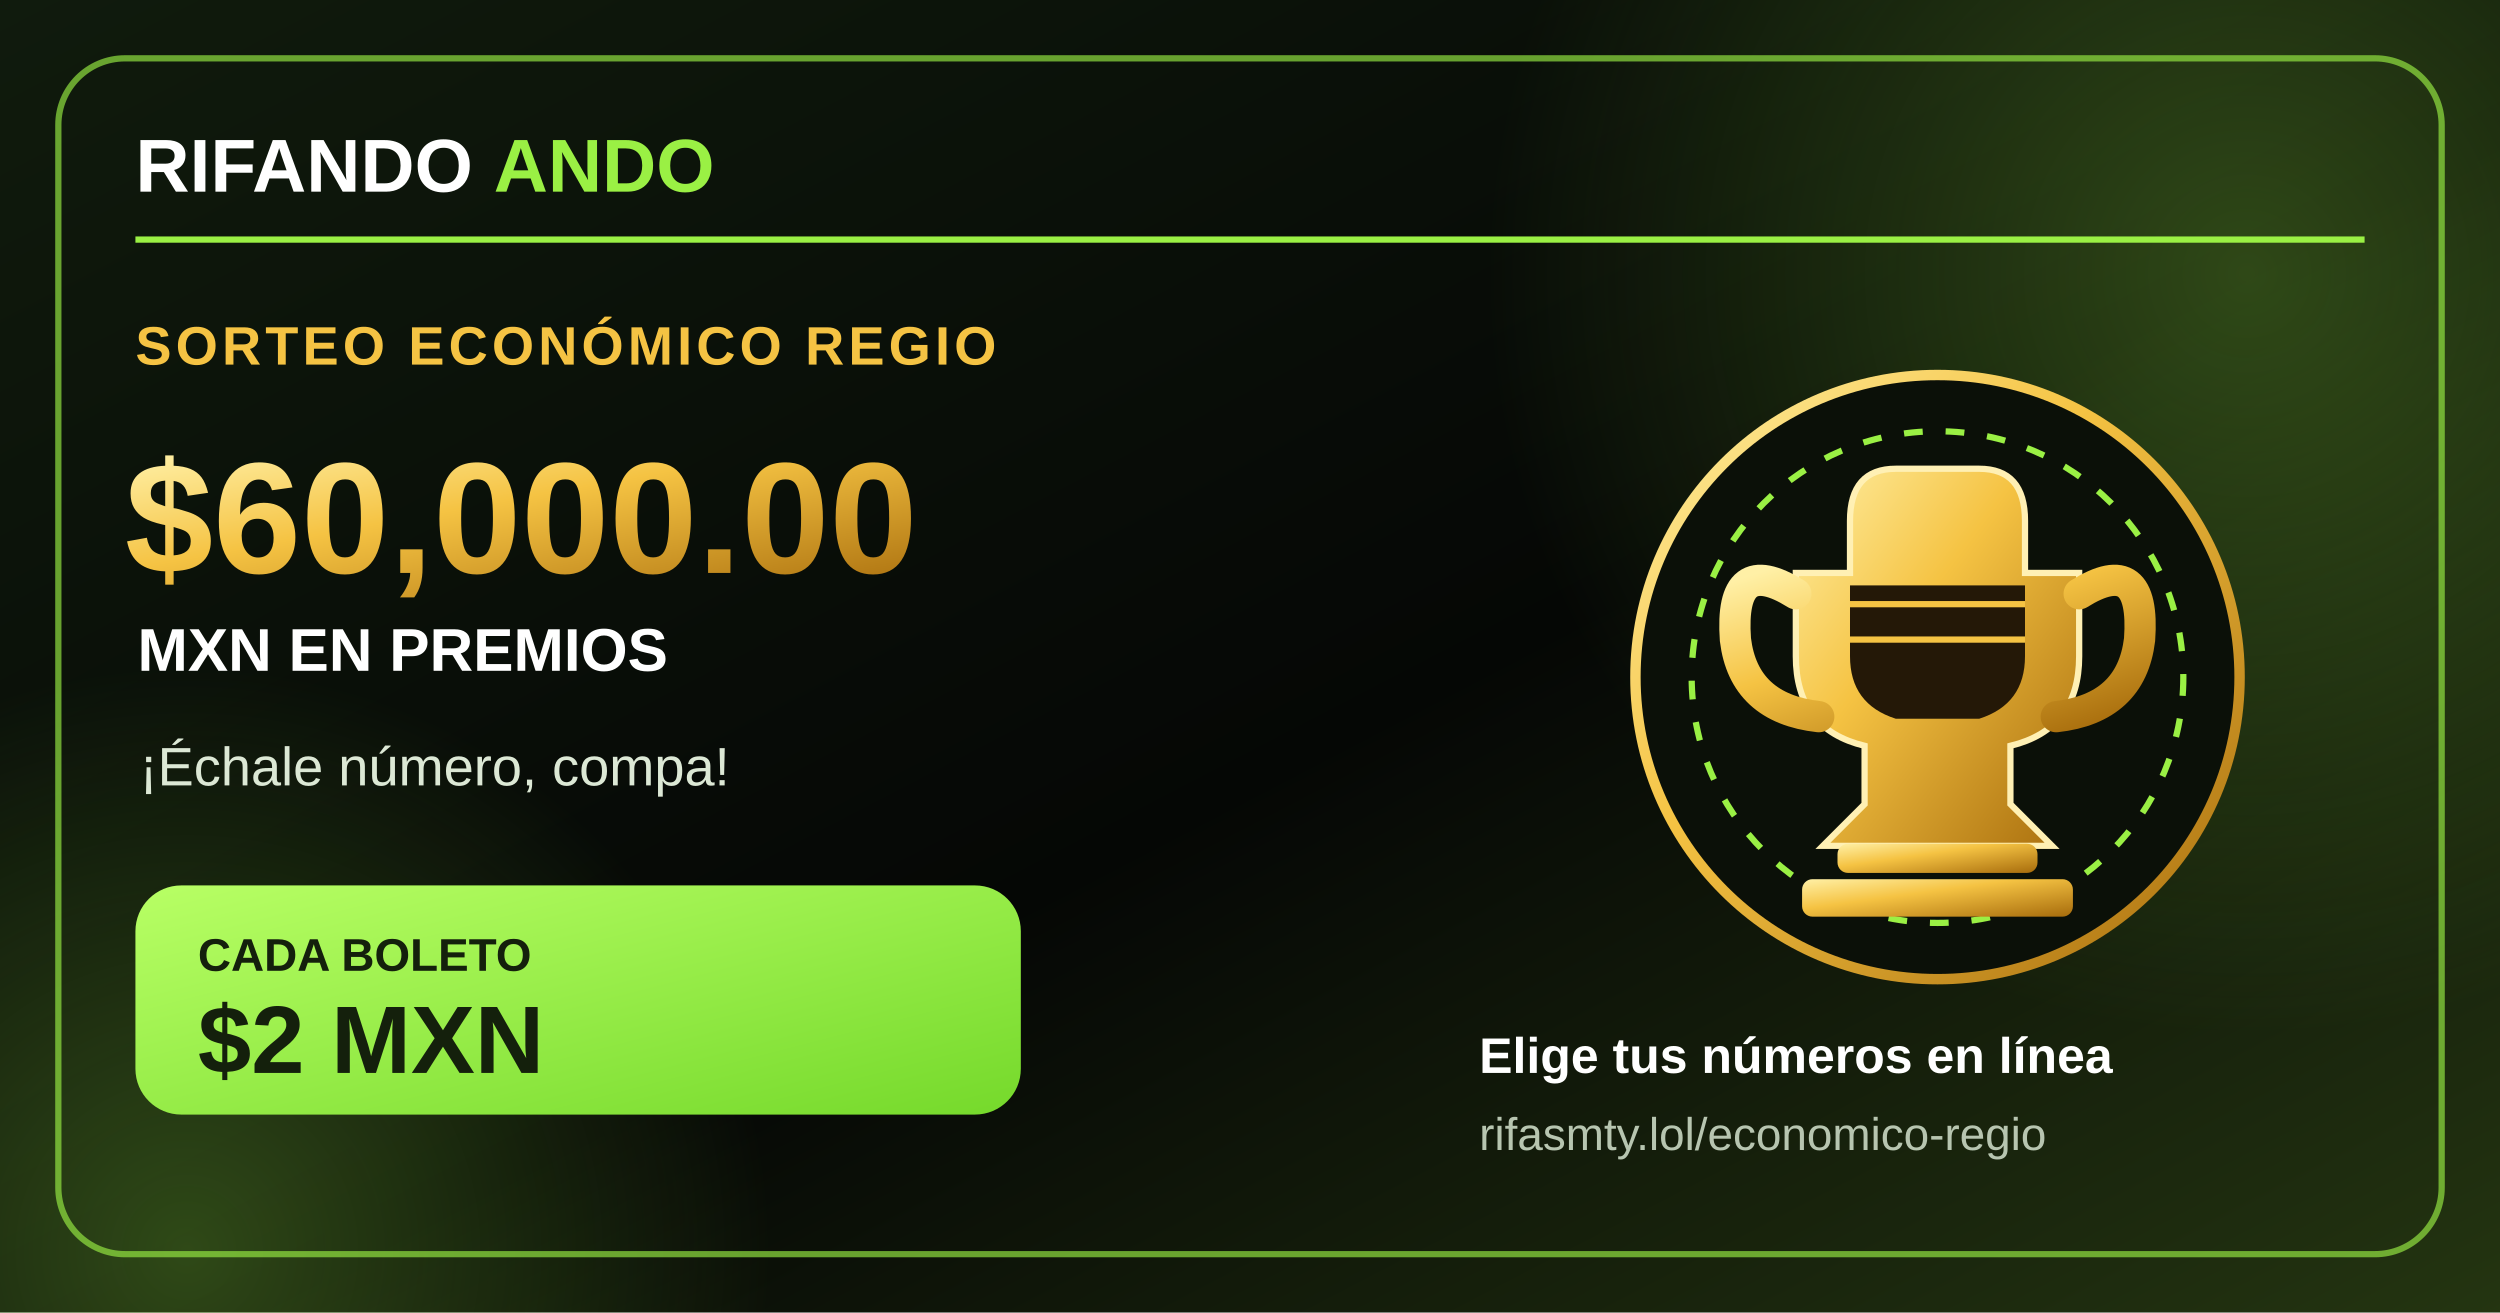
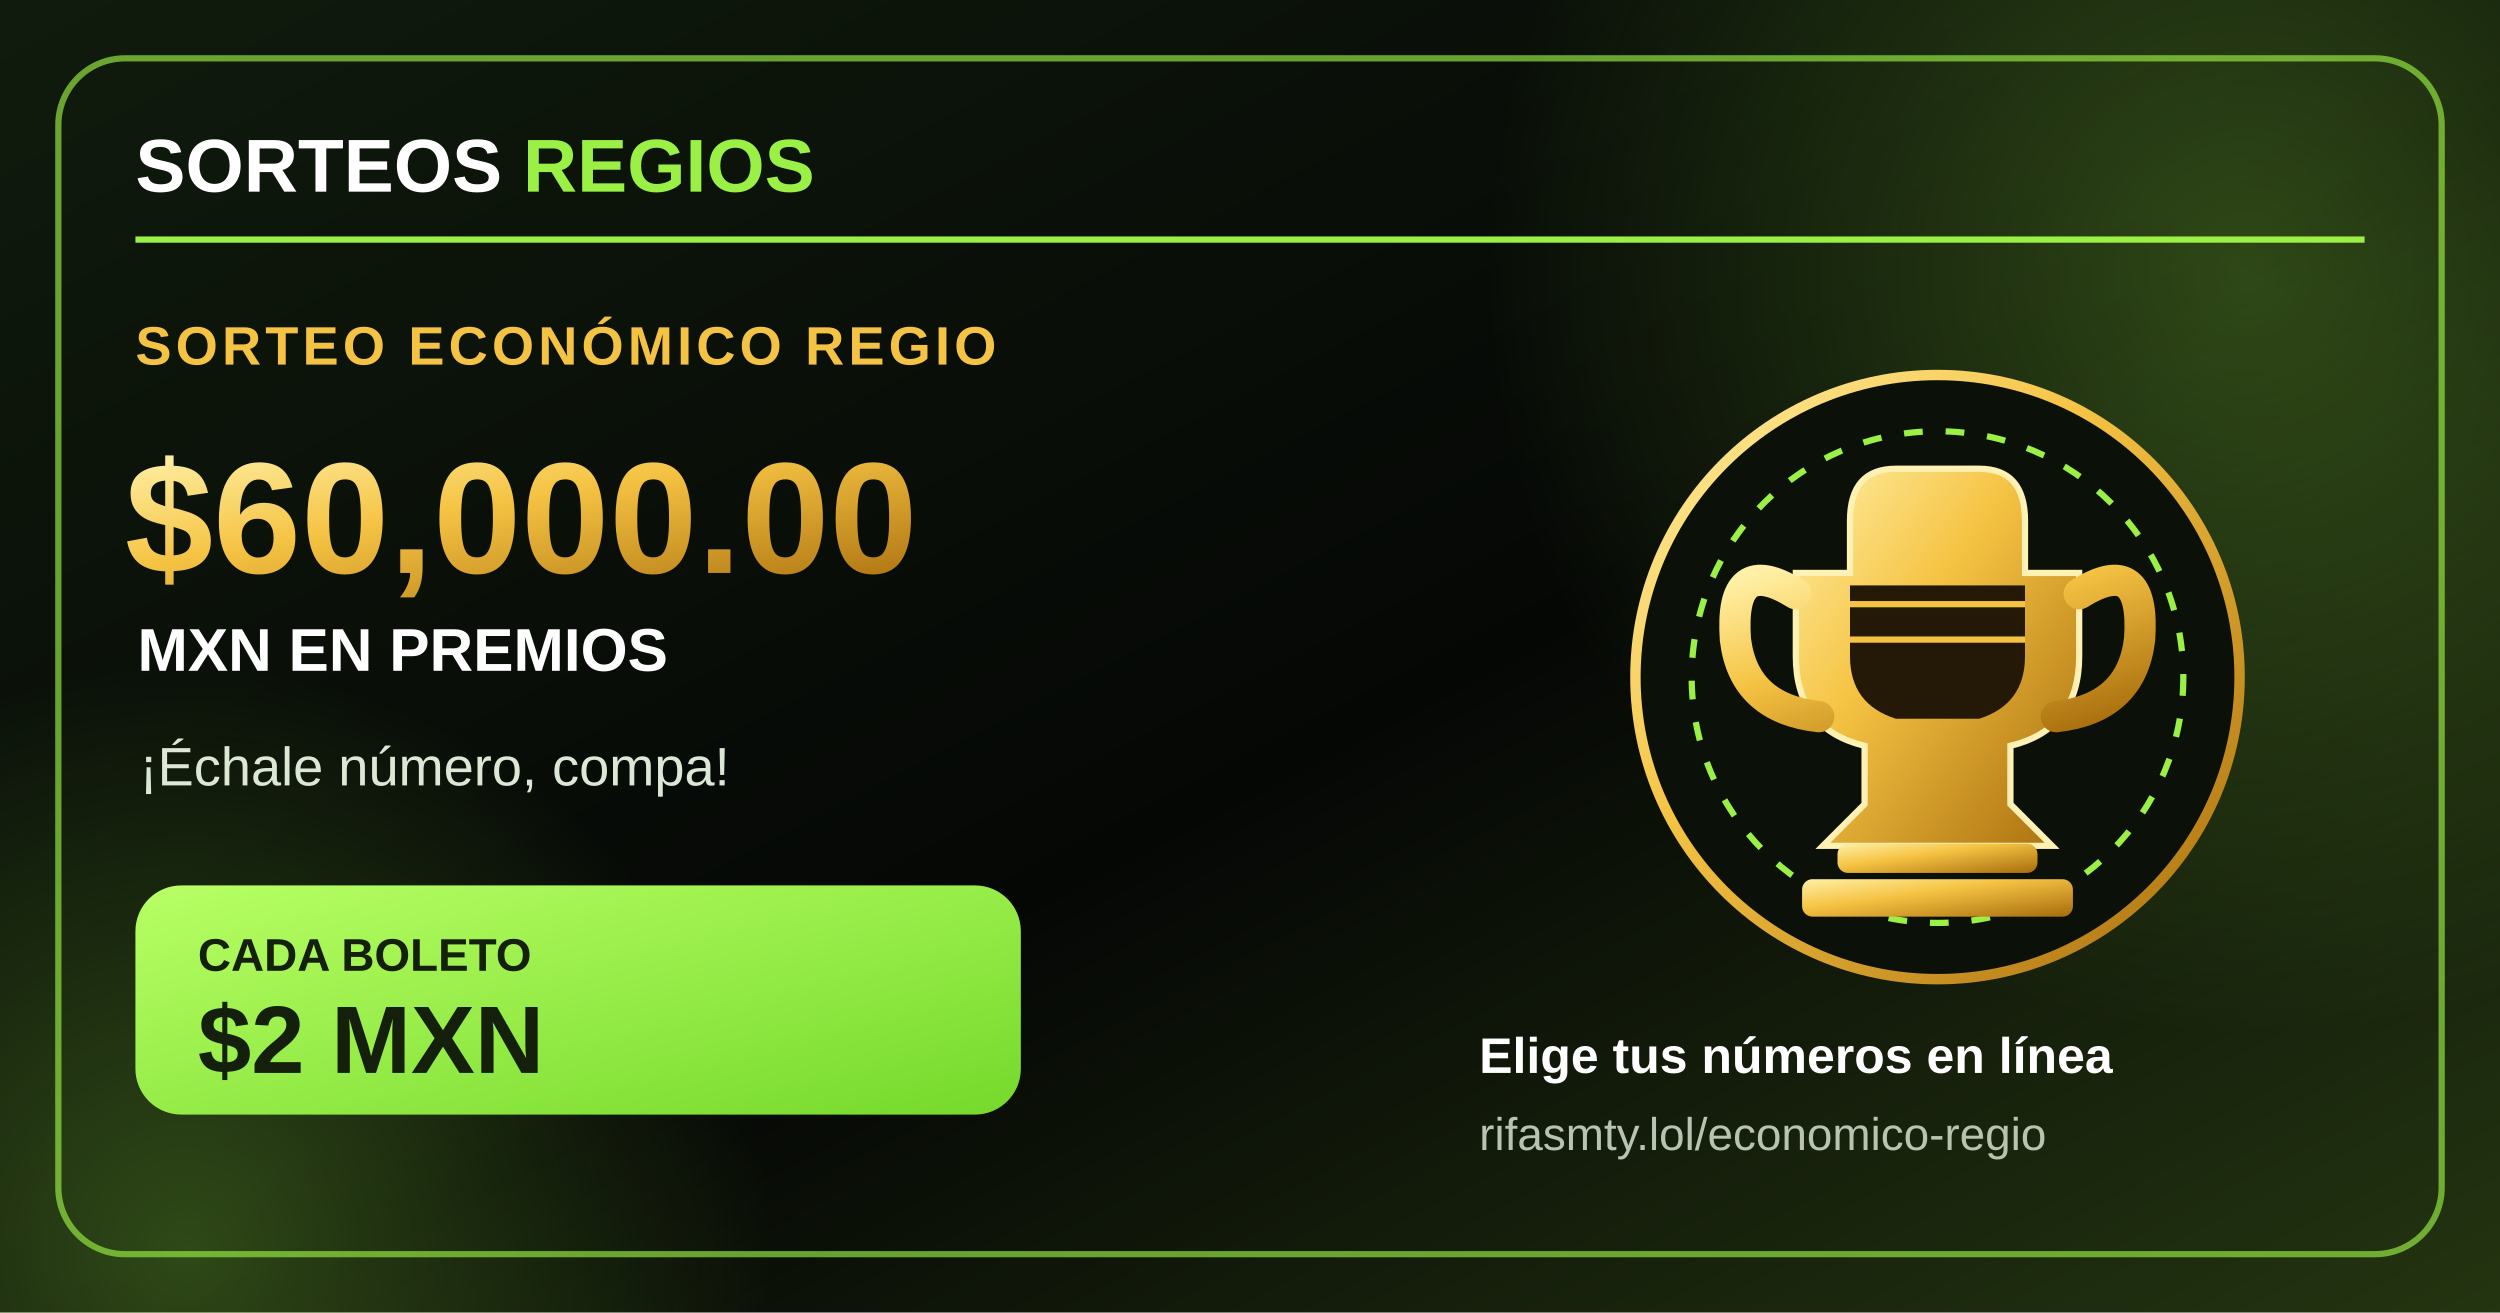
<svg xmlns="http://www.w3.org/2000/svg" width="1200" height="630" viewBox="0 0 1200 630">
  <defs>
    <linearGradient id="bg" x1="0" y1="0" x2="1" y2="1">
      <stop stop-color="#101b0d" />
      <stop offset=".55" stop-color="#050705" />
      <stop offset="1" stop-color="#243511" />
    </linearGradient>
    <linearGradient id="lime" x1="0" y1="0" x2="1" y2="1">
      <stop stop-color="#b8ff65" />
      <stop offset="1" stop-color="#75d92b" />
    </linearGradient>
    <linearGradient id="gold" x1="0" y1="0" x2="1" y2="1">
      <stop stop-color="#fff0a6" />
      <stop offset=".4" stop-color="#f5c343" />
      <stop offset="1" stop-color="#a76c0c" />
    </linearGradient>
    <radialGradient id="glow">
      <stop stop-color="#9af044" stop-opacity=".28" />
      <stop offset="1" stop-color="#9af044" stop-opacity="0" />
    </radialGradient>
  </defs>
  <rect width="1200" height="630" fill="url(#bg)" />
  <circle cx="1080" cy="130" r="370" fill="url(#glow)" />
  <circle cx="90" cy="600" r="280" fill="url(#glow)" />
  <rect x="28" y="28" width="1144" height="574" rx="32" fill="none" stroke="#9af044" stroke-opacity=".65" stroke-width="3" />
-   <text x="65" y="92" font-family="Arial,sans-serif" font-size="36" font-weight="900" fill="#fff">RIFANDO <tspan fill="#9af044">ANDO</tspan>
+   <text x="65" y="92" font-family="Arial,sans-serif" font-size="36" font-weight="900" fill="#fff">SORTEOS <tspan fill="#9af044">REGIOS</tspan>
  </text>
  <path d="M65 115H1135" stroke="#9af044" stroke-width="3" />
  <text x="65" y="175" font-family="Arial,sans-serif" font-size="26" font-weight="700" letter-spacing="2" fill="#f5c343">SORTEO ECONÓMICO REGIO</text>
  <text x="60" y="275" font-family="Arial,sans-serif" font-size="76" font-weight="900" fill="url(#gold)">$60,000.00</text>
  <text x="66" y="322" font-family="Arial,sans-serif" font-size="29" font-weight="700" fill="#fff">MXN EN PREMIOS</text>
  <text x="67" y="377" font-family="Arial,sans-serif" font-size="26" fill="#dce8d5">¡Échale número, compa!</text>
  <rect x="65" y="425" width="425" height="110" rx="22" fill="url(#lime)" />
  <text x="95" y="466" font-family="Arial,sans-serif" font-size="22" font-weight="800" fill="#14200c">CADA BOLETO</text>
  <text x="95" y="515" font-family="Arial,sans-serif" font-size="46" font-weight="900" fill="#14200c">$2 MXN</text>
  <g transform="translate(760 170)">
    <circle cx="170" cy="155" r="145" fill="#0b1008" stroke="url(#gold)" stroke-width="5" />
    <circle cx="170" cy="155" r="118" fill="none" stroke="#9af044" stroke-width="3" stroke-dasharray="9 11" />
    <path d="M128 105 L128 80 Q128 55 150 55 L190 55 Q212 55 212 80 L212 105 L238 105 L238 145 Q238 180 205 188 L205 216 L225 236 L115 236 L135 216 L135 188 Q102 180 102 145 L102 105 Z" fill="url(#gold)" stroke="#fff0b4" stroke-width="3" />
    <path d="M128 111H212V145Q212 168 190 175H150Q128 168 128 145Z" fill="#241807" />
    <path d="M128 120H212M128 137H212" stroke="#f5c343" stroke-width="3" />
    <path d="M102 115Q70 95 73 137Q77 170 113 174M238 115Q270 95 267 137Q263 170 227 174" fill="none" stroke="url(#gold)" stroke-width="15" stroke-linecap="round" />
    <rect x="122" y="235" width="96" height="14" rx="5" fill="url(#gold)" />
    <rect x="105" y="252" width="130" height="18" rx="5" fill="url(#gold)" />
  </g>
  <text x="710" y="515" font-family="Arial,sans-serif" font-size="24" font-weight="700" fill="#fff">Elige tus números en línea</text>
  <text x="710" y="552" font-family="Arial,sans-serif" font-size="22" fill="#b7c5b0">rifasmty.lol/economico-regio</text>
</svg>
